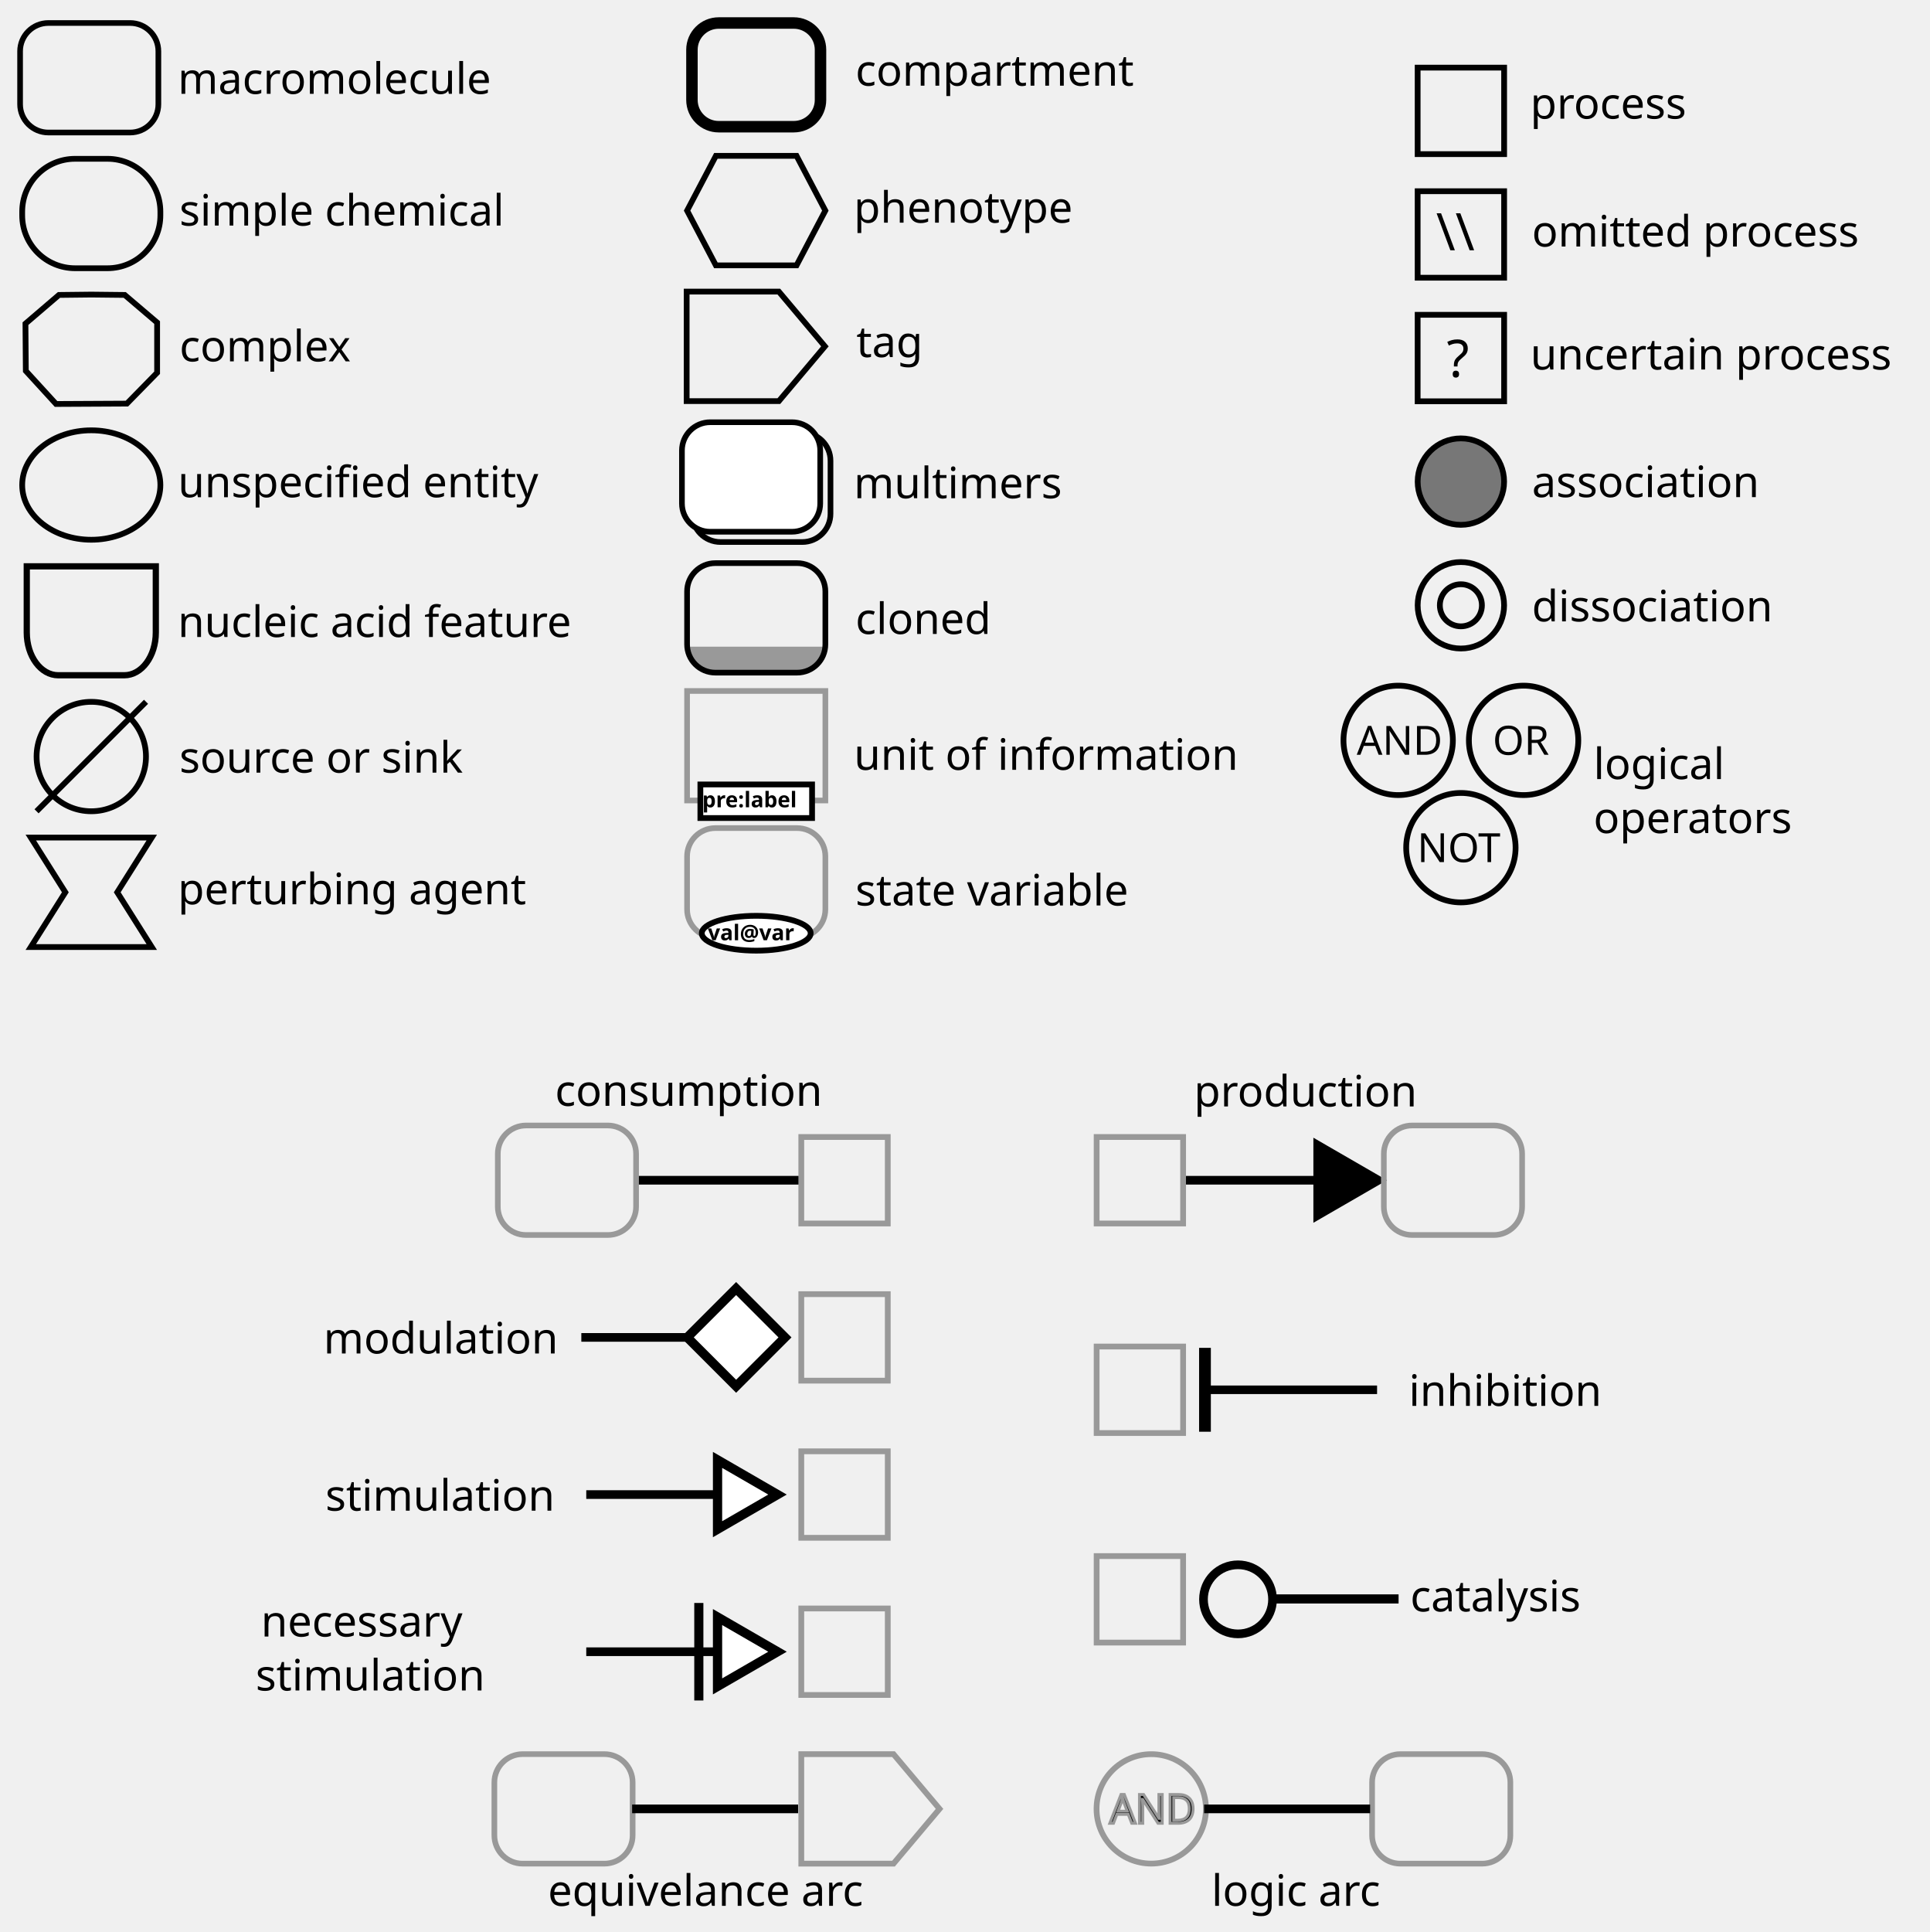
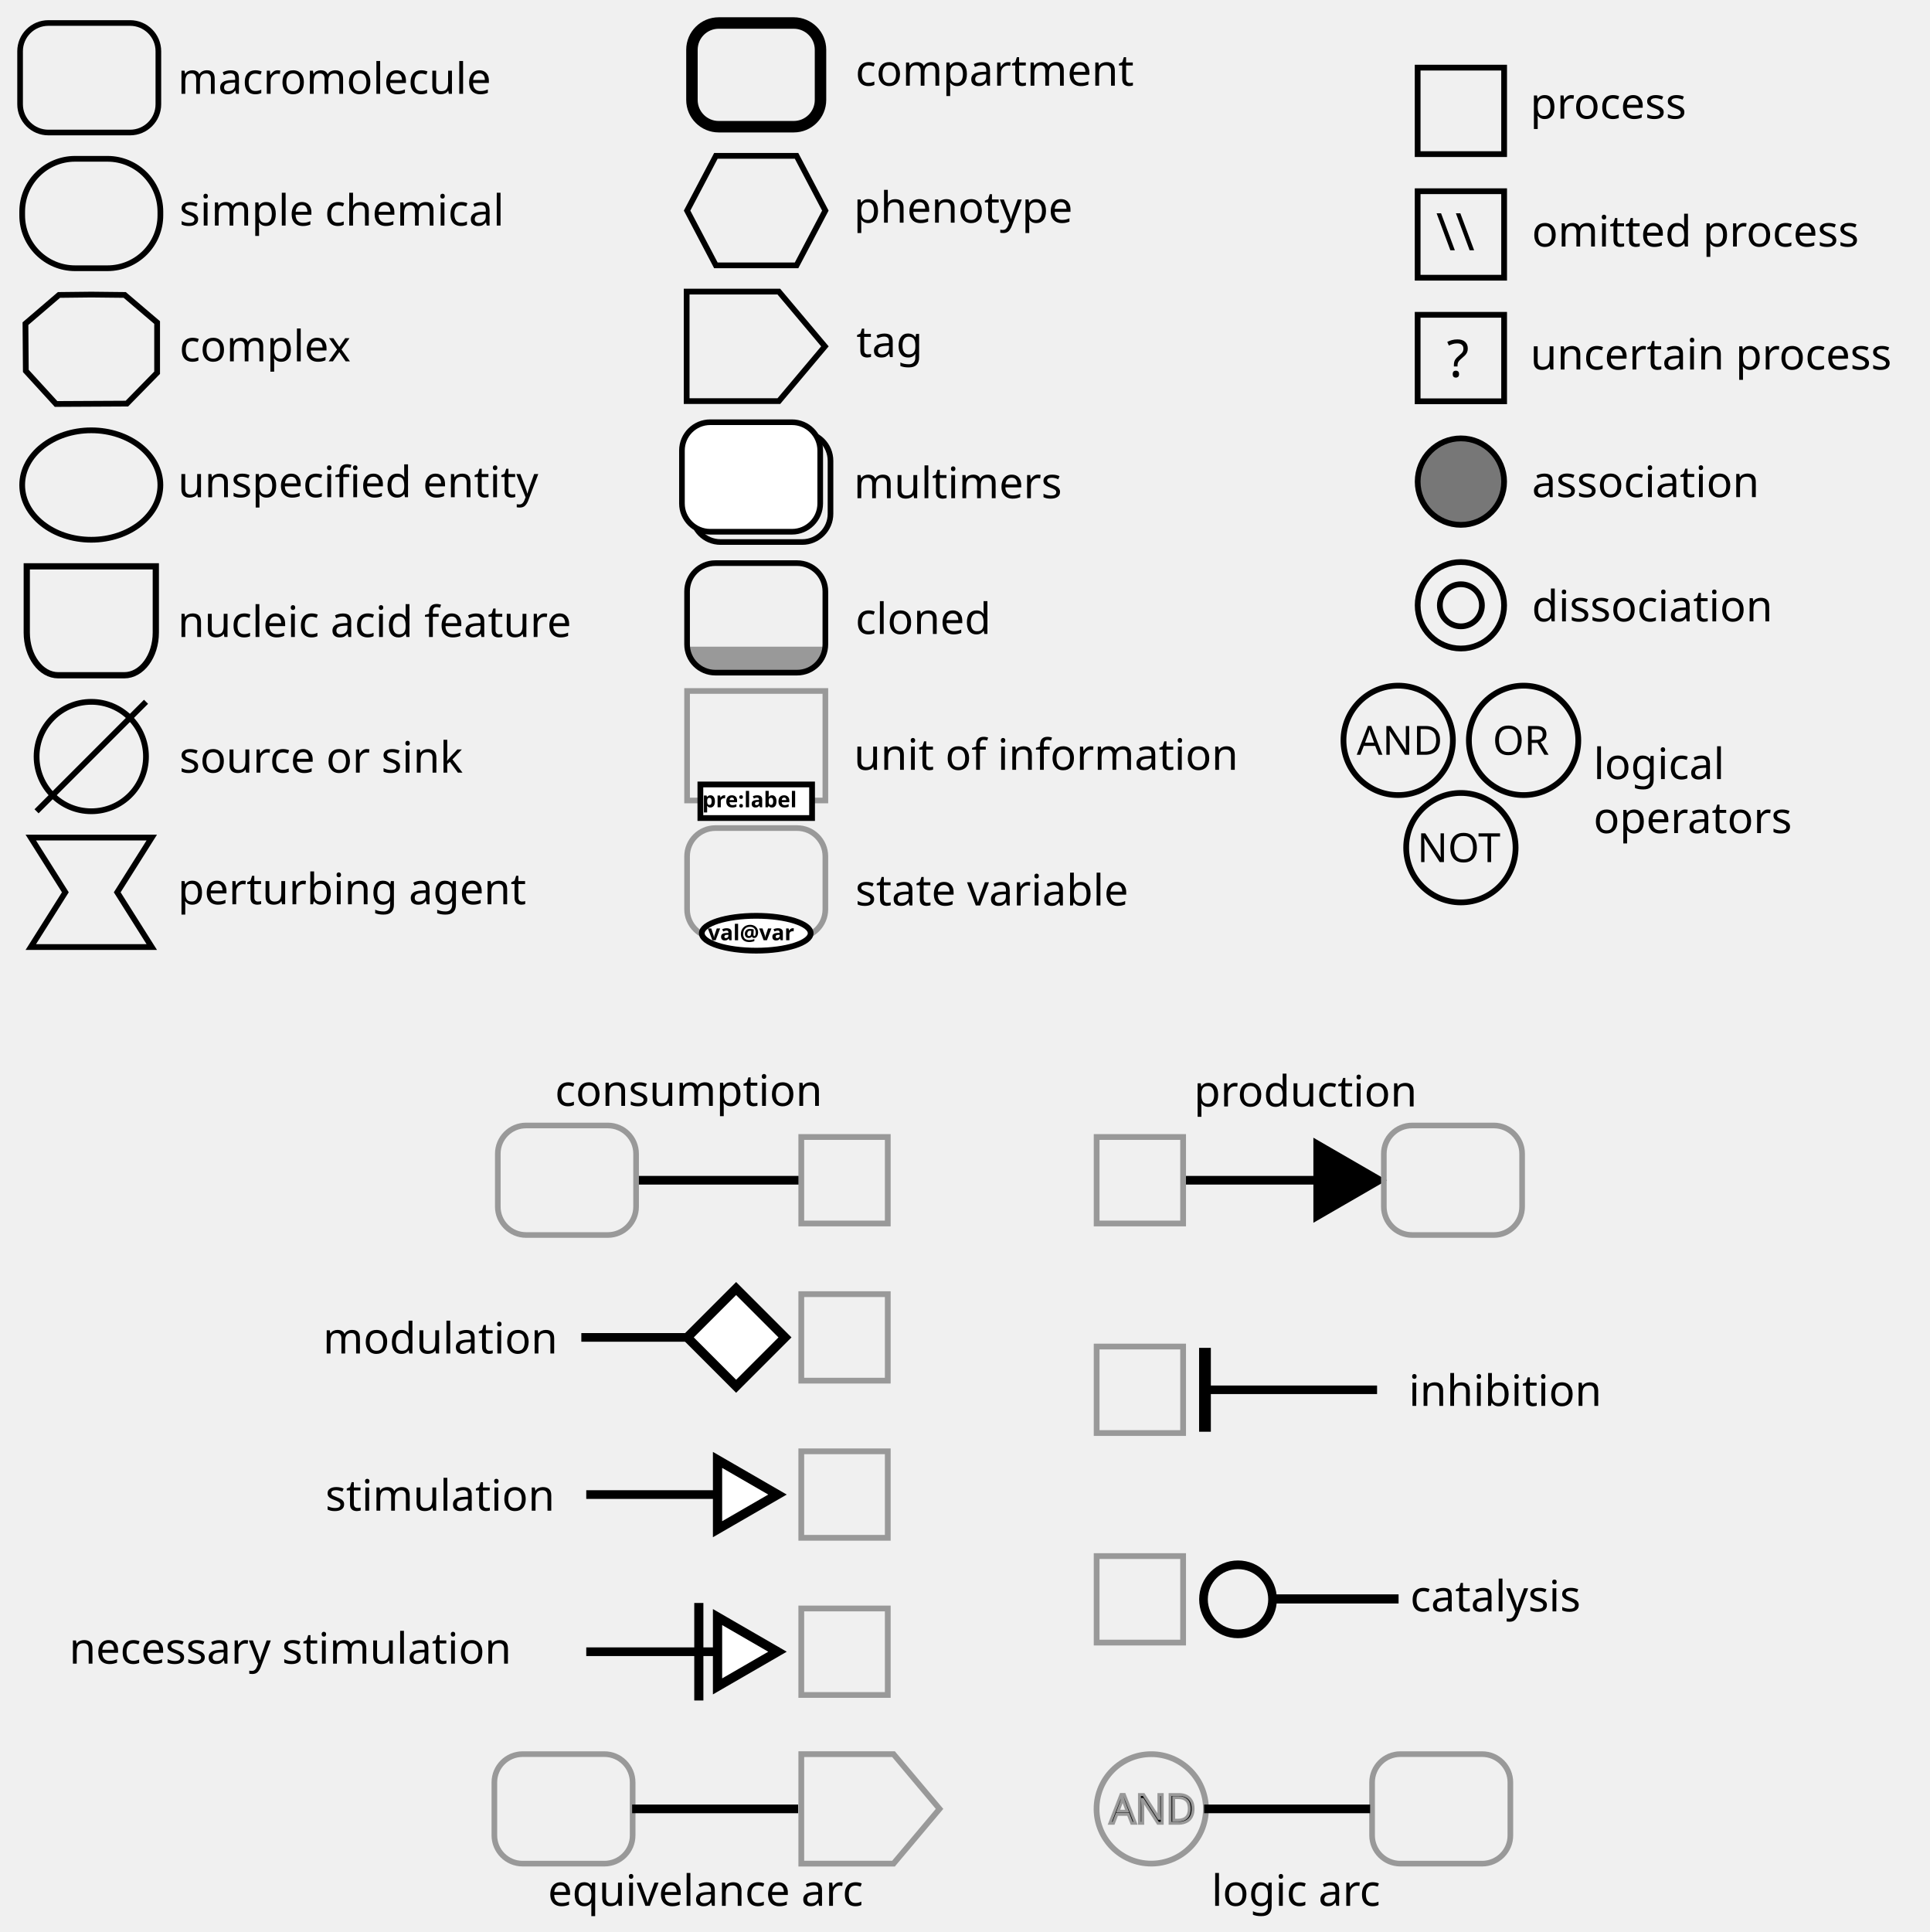
<svg xmlns="http://www.w3.org/2000/svg" width="670.28" height="671.055" id="svg2" version="1.1">
  <defs id="defs4">
    <marker orient="auto" refY="0" refX="0" id="DotL" style="overflow:visible">
      <path id="path4034" d="m -2.5,-1 c 0,2.76 -2.24,5 -5,5 -2.76,0 -5,-2.24 -5,-5 0,-2.76 2.24,-5 5,-5 2.76,0 5,2.24 5,5 z" style="fill-rule:evenodd;stroke:#000000;stroke-width:1pt" transform="matrix(0.8,0,0,0.8,5.92,0.8)" />
    </marker>
    <marker orient="auto" refY="0" refX="0" id="Arrow1Sstart" style="overflow:visible">
      <path id="path3985" d="M 0,0 5,-5 -12.5,0 5,5 0,0 Z" style="fill-rule:evenodd;stroke:#000000;stroke-width:1pt" transform="matrix(0.2,0,0,0.2,1.2,0)" />
    </marker>
    <marker orient="auto" refY="0" refX="0" id="EmptyTriangleOutL" style="overflow:visible">
      <path id="path4133" d="m 5.77,0 -8.65,5 0,-10 8.65,5 z" style="fill:#ffffff;fill-rule:evenodd;stroke:#000000;stroke-width:1pt" transform="matrix(0.8,0,0,0.8,-4.8,0)" />
    </marker>
    <marker orient="auto" refY="0" refX="0" id="TriangleOutL" style="overflow:visible">
      <path id="path4115" d="m 5.77,0 -8.65,5 0,-10 8.65,5 z" style="fill-rule:evenodd;stroke:#000000;stroke-width:1pt" transform="scale(0.8,0.8)" />
    </marker>
    <marker orient="auto" refY="0" refX="0" id="EmptyDiamondL" style="overflow:visible">
      <path id="path4079" d="M 0,-7.071 -7.071,0 0,7.071 7.071,0 0,-7.071 Z" style="fill:#ffffff;fill-rule:evenodd;stroke:#000000;stroke-width:1pt" transform="scale(0.8,0.8)" />
    </marker>
    <marker orient="auto" refY="0" refX="0" id="EmptyDiamondL-1" style="overflow:visible">
      <path id="path4079-7" d="M 0,-7.071 -7.071,0 0,7.071 7.071,0 0,-7.071 Z" style="fill:#ffffff;fill-rule:evenodd;stroke:#000000;stroke-width:1pt" transform="scale(0.8,0.8)" />
    </marker>
    <marker orient="auto" refY="0" refX="0" id="EmptyDiamondL-0" style="overflow:visible">
      <path id="path4079-6" d="M 0,-7.071 -7.071,0 0,7.071 7.071,0 0,-7.071 Z" style="fill:#ffffff;fill-rule:evenodd;stroke:#000000;stroke-width:1pt" transform="scale(0.8,0.8)" />
    </marker>
    <marker orient="auto" refY="0" refX="0" id="TriangleOutL-8" style="overflow:visible">
      <path id="path4115-9" d="m 5.77,0 -8.65,5 0,-10 8.65,5 z" style="fill-rule:evenodd;stroke:#000000;stroke-width:1pt" transform="scale(0.8,0.8)" />
    </marker>
    <marker orient="auto" refY="0" refX="0" id="EmptyTriangleOutL-4" style="overflow:visible">
      <path id="path4133-1" d="m 5.77,0 -8.65,5 0,-10 8.65,5 z" style="fill:#ffffff;fill-rule:evenodd;stroke:#000000;stroke-width:1pt" transform="matrix(0.8,0,0,0.8,-4.8,0)" />
    </marker>
    <marker orient="auto" refY="0" refX="0" id="EmptyTriangleOutL-2" style="overflow:visible">
      <path id="path4133-7" d="m 5.77,0 -8.65,5 0,-10 8.65,5 z" style="fill:#ffffff;fill-rule:evenodd;stroke:#000000;stroke-width:1pt" transform="matrix(0.8,0,0,0.8,-4.8,0)" />
    </marker>
    <marker orient="auto" refY="0" refX="0" id="TriangleOutL-1" style="overflow:visible">
      <path id="path4115-2" d="m 5.77,0 -8.65,5 0,-10 8.65,5 z" style="fill-rule:evenodd;stroke:#000000;stroke-width:1pt" transform="scale(0.8,0.8)" />
    </marker>
    <marker orient="auto" refY="0" refX="0" id="EmptyTriangleOutL-8" style="overflow:visible">
      <path id="path4133-4" d="m 5.77,0 -8.65,5 0,-10 8.65,5 z" style="fill:#ffffff;fill-rule:evenodd;stroke:#000000;stroke-width:1pt" transform="matrix(0.8,0,0,0.8,-4.8,0)" />
    </marker>
    <marker orient="auto" refY="0" refX="0" id="EmptyDiamondL-2" style="overflow:visible">
      <path id="path4079-64" d="M 0,-7.071 -7.071,0 0,7.071 7.071,0 0,-7.071 Z" style="fill:#ffffff;fill-rule:evenodd;stroke:#000000;stroke-width:1pt" transform="scale(0.8,0.8)" />
    </marker>
    <marker orient="auto" refY="0" refX="0" id="marker4217" style="overflow:visible">
      <path id="path4219" d="m 5.77,0 -8.65,5 0,-10 8.65,5 z" style="fill:#ffffff;fill-rule:evenodd;stroke:#000000;stroke-width:1pt" transform="matrix(0.8,0,0,0.8,-4.8,0)" />
    </marker>
  </defs>
  <g id="layer1" transform="translate(0.2001214,-114.8049)">
    <text xml:space="preserve" style="font-style:normal;font-weight:normal;font-size:12.5px;line-height:125%;font-family:sans-serif;letter-spacing:0px;word-spacing:0px;fill:#000000;fill-opacity:1;stroke:none;stroke-width:1px;stroke-linecap:butt;stroke-linejoin:miter;stroke-opacity:1" x="281.429" y="336.648" id="text5854">
      <tspan id="tspan5856" x="281.429" y="336.648" />
    </text>
    <text xml:space="preserve" style="font-style:normal;font-weight:normal;font-size:15px;line-height:125%;font-family:sans-serif;letter-spacing:0px;word-spacing:0px;fill:#000000;fill-opacity:1;stroke:none;stroke-width:1px;stroke-linecap:butt;stroke-linejoin:miter;stroke-opacity:1" x="187.143" y="363.076" id="text6007">
      <tspan id="tspan6009" x="187.143" y="363.076" />
    </text>
    <rect style="fill:none;stroke:#000000;stroke-width:1.961;stroke-miterlimit:4;stroke-dasharray:none;stroke-dashoffset:0;stroke-opacity:1" id="rect2985" width="48.039" height="38.039" x="6.78" y="122.795" ry="9.817" />
    <rect style="fill:none;stroke:#000000;stroke-width:1.992;stroke-miterlimit:4;stroke-dasharray:none;stroke-dashoffset:0;stroke-opacity:1" id="rect2985-0" width="48.008" height="38.008" x="7.51" y="169.965" ry="18.375" />
    <path style="fill:none;stroke:#000000;stroke-width:2;stroke-miterlimit:4;stroke-dasharray:none;stroke-dashoffset:0;stroke-opacity:1" d="m 8.77,243.635 -0.127,-16.416 11.645,-9.97 11.228,-0.126 11.609,0.126 11.263,9.59 -4.7e-4,17.428 -10.505,10.727 -24.61,0.126 z" id="rect2985-8" />
    <ellipse style="fill:none;stroke:#000000;stroke-width:1.992;stroke-miterlimit:4;stroke-dasharray:none;stroke-dashoffset:0;stroke-opacity:1" id="path3890" cx="31.514" cy="283.275" rx="24.004" ry="19.004" />
    <path style="fill:none;stroke:#000000;stroke-width:2.167;stroke-miterlimit:4;stroke-dasharray:none;stroke-dashoffset:0;stroke-opacity:1" d="m 9.098,311.509 0,23.004 c 0,8.213 4.868,14.835 10.937,14.835 l 22.935,0 c 6.068,0 10.961,-6.622 10.961,-14.835 l 0,-23.004 -44.833,0 z" id="path3913" />
    <ellipse ry="19.003" rx="19.003" cy="377.582" cx="31.514" style="fill:none;stroke:#000000;stroke-width:2;stroke-miterlimit:4;stroke-dasharray:none;stroke-dashoffset:0;stroke-opacity:1" id="path3815-1-7" />
    <path style="fill:none;stroke:#000000;stroke-width:2;stroke-linecap:butt;stroke-linejoin:miter;stroke-miterlimit:4;stroke-dasharray:none;stroke-opacity:1" d="M 12.496,396.601 C 50.533,358.564 50.533,358.564 50.533,358.564" id="path3945" />
    <path style="fill:none;stroke:#000000;stroke-width:2;stroke-miterlimit:4;stroke-dashoffset:0;stroke-opacity:1" d="m 10.499,405.72 42.031,0 -12,19.015 12,19.015 -42.031,0 12,-19.015 z" id="rect2985-85" />
    <text xml:space="preserve" style="font-style:normal;font-weight:normal;font-size:15px;line-height:125%;font-family:sans-serif;letter-spacing:0px;word-spacing:0px;fill:#000000;fill-opacity:1;stroke:none;stroke-width:1px;stroke-linecap:butt;stroke-linejoin:miter;stroke-opacity:1" x="61.571" y="147.4" id="text5915">
      <tspan id="tspan5917" x="61.571" y="147.4">macromolecule</tspan>
      <tspan x="61.571" y="166.15" id="tspan5919" />
      <tspan x="61.571" y="184.9" id="tspan5945" />
      <tspan x="61.571" y="203.65" id="tspan5927" />
      <tspan x="61.571" y="222.4" id="tspan5929" />
    </text>
    <text xml:space="preserve" style="font-style:normal;font-weight:normal;font-size:15px;line-height:125%;font-family:sans-serif;letter-spacing:0px;word-spacing:0px;fill:#000000;fill-opacity:1;stroke:none;stroke-width:1px;stroke-linecap:butt;stroke-linejoin:miter;stroke-opacity:1" x="62.121" y="193.158" id="text6104">
      <tspan id="tspan6106" x="62.121" y="193.158">simple chemical</tspan>
      <tspan x="62.121" y="211.908" id="tspan6108" />
      <tspan x="62.121" y="230.658" id="tspan6126" />
    </text>
    <text xml:space="preserve" style="font-style:normal;font-weight:normal;font-size:15px;line-height:125%;font-family:sans-serif;letter-spacing:0px;word-spacing:0px;fill:#000000;fill-opacity:1;stroke:none;stroke-width:1px;stroke-linecap:butt;stroke-linejoin:miter;stroke-opacity:1" x="62.157" y="240.311" id="text6172">
      <tspan id="tspan6174" x="62.157" y="240.311">complex</tspan>
      <tspan x="62.157" y="259.061" id="tspan6176" />
      <tspan x="62.157" y="277.811" id="tspan6190" />
    </text>
    <text xml:space="preserve" style="font-style:normal;font-weight:normal;font-size:15px;line-height:125%;font-family:sans-serif;letter-spacing:0px;word-spacing:0px;fill:#000000;fill-opacity:1;stroke:none;stroke-width:1px;stroke-linecap:butt;stroke-linejoin:miter;stroke-opacity:1" x="61.63" y="287.501" id="text6219">
      <tspan id="tspan6221" x="61.63" y="287.501">unspecified entity</tspan>
      <tspan x="61.63" y="306.251" id="tspan6223" />
      <tspan x="61.63" y="325.001" id="tspan6233" />
    </text>
    <text xml:space="preserve" style="font-style:normal;font-weight:normal;font-size:15px;line-height:125%;font-family:sans-serif;letter-spacing:0px;word-spacing:0px;fill:#000000;fill-opacity:1;stroke:none;stroke-width:1px;stroke-linecap:butt;stroke-linejoin:miter;stroke-opacity:1" x="61.571" y="336.05" id="text6249">
      <tspan id="tspan6251" x="61.571" y="336.05">nucleic acid feature</tspan>
      <tspan x="61.571" y="354.8" id="tspan6253" />
      <tspan x="61.571" y="373.55" id="tspan6259" />
    </text>
    <text xml:space="preserve" style="font-style:normal;font-weight:normal;font-size:15px;line-height:125%;font-family:sans-serif;letter-spacing:0px;word-spacing:0px;fill:#000000;fill-opacity:1;stroke:none;stroke-width:1px;stroke-linecap:butt;stroke-linejoin:miter;stroke-opacity:1" x="62.121" y="383.167" id="text6266">
      <tspan id="tspan6268" x="62.121" y="383.167">source or sink</tspan>
      <tspan x="62.121" y="401.917" id="tspan6270" />
      <tspan x="62.121" y="420.667" id="tspan6272" />
    </text>
    <text xml:space="preserve" style="font-style:normal;font-weight:normal;font-size:15px;line-height:125%;font-family:sans-serif;letter-spacing:0px;word-spacing:0px;fill:#000000;fill-opacity:1;stroke:none;stroke-width:1px;stroke-linecap:butt;stroke-linejoin:miter;stroke-opacity:1" x="61.571" y="428.885" id="text6274">
      <tspan id="tspan6276" x="61.571" y="428.885">perturbing agent</tspan>
    </text>
    <path style="fill:none;stroke:#000000;stroke-width:2;stroke-miterlimit:4;stroke-dashoffset:0;stroke-opacity:1" d="m 238.357,216.096 32.031,0 16,19.015 -16,19.015 -32.031,0 z" id="rect2985-87" />
    <path style="fill:none;stroke:#000000;stroke-width:2;stroke-miterlimit:4;stroke-dashoffset:0;stroke-opacity:1" d="m 248.51,168.943 28.031,0 10,19.015 -10,19.015 -28.031,0 -10,-19.015 z" id="rect2985-3" />
    <rect style="fill:none;stroke:#000000;stroke-width:3.982;stroke-miterlimit:4;stroke-dasharray:none;stroke-dashoffset:0;stroke-opacity:1" id="rect2985-31" width="44.665" height="36.018" x="240.194" y="122.796" ry="9.295" />
    <rect style="fill:none;stroke:#000000;stroke-width:1.961;stroke-miterlimit:4;stroke-dasharray:none;stroke-dashoffset:0;stroke-opacity:1" id="rect2985-9" width="48.039" height="38.039" x="240.292" y="265.031" ry="9.817" />
    <rect style="fill:#ffffff;stroke:#000000;stroke-width:1.961;stroke-miterlimit:4;stroke-dasharray:none;stroke-dashoffset:0;stroke-opacity:1" id="rect2985-5" width="48.039" height="38.039" x="236.72" y="261.46" ry="9.817" />
    <path style="fill:#999999;stroke:#ffffff;stroke-width:0;stroke-miterlimit:4;stroke-dasharray:none;stroke-dashoffset:0;stroke-opacity:1" d="m 238.633,339.418 c 0.724,4.714 4.766,8.305 9.689,8.305 l 28.406,0 c 4.923,0 8.965,-3.59 9.689,-8.305 l -47.785,0 z" id="rect2985-7-5" />
    <rect style="fill:none;stroke:#000000;stroke-width:1.961;stroke-miterlimit:4;stroke-dasharray:none;stroke-dashoffset:0;stroke-opacity:1" id="rect2985-7" width="48.039" height="38.039" x="238.506" y="310.399" ry="9.817" />
    <g id="g4641">
      <rect ry="0" y="354.802" x="238.506" height="38.039" width="48.039" id="rect2985-06" style="fill:none;stroke:#999999;stroke-width:1.961;stroke-miterlimit:4;stroke-dasharray:none;stroke-dashoffset:0;stroke-opacity:1" />
      <g transform="translate(7.6293945e-6,0)" id="g4636">
        <rect style="fill:#ffffff;stroke:#000000;stroke-width:2;stroke-miterlimit:4;stroke-dasharray:none" id="rect5852" width="38.805" height="11.663" x="243.123" y="387.276" ry="0" />
        <text xml:space="preserve" style="font-style:normal;font-weight:normal;font-size:15px;line-height:125%;font-family:sans-serif;letter-spacing:0px;word-spacing:0px;fill:#000000;fill-opacity:1;stroke:none;stroke-width:1px;stroke-linecap:butt;stroke-linejoin:miter;stroke-opacity:1" x="243.775" y="395.202" id="text5858">
          <tspan id="tspan5860" x="243.775" y="395.202" style="font-style:normal;font-variant:normal;font-weight:bold;font-stretch:normal;font-size:7.5px;font-family:sans-serif;-inkscape-font-specification:'sans-serif Bold'">pre:label</tspan>
        </text>
      </g>
    </g>
    <g id="g4653" transform="translate(0,-0.240561)">
      <rect ry="9.817" y="402.67" x="238.506" height="38.039" width="48.039" id="rect2985-06-6" style="fill:none;stroke:#999999;stroke-width:1.961;stroke-miterlimit:4;stroke-dasharray:none;stroke-dashoffset:0;stroke-opacity:1" />
      <g transform="translate(-5.7220459e-6,0)" id="g4648">
        <ellipse style="fill:#ffffff;stroke:#000000;stroke-width:2;stroke-miterlimit:4;stroke-dasharray:none" id="path5877" cx="262.526" cy="439.19" rx="18.91" ry="6.052" />
        <text xml:space="preserve" style="font-style:normal;font-weight:normal;font-size:15px;line-height:125%;font-family:sans-serif;letter-spacing:0px;word-spacing:0px;fill:#000000;fill-opacity:1;stroke:none;stroke-width:1px;stroke-linecap:butt;stroke-linejoin:miter;stroke-opacity:1" x="245.732" y="441.625" id="text5858-9">
          <tspan id="tspan5860-0" x="245.732" y="441.625" style="font-style:normal;font-variant:normal;font-weight:bold;font-stretch:normal;font-size:7.5px;font-family:sans-serif;-inkscape-font-specification:'sans-serif Bold'">val@var</tspan>
        </text>
      </g>
    </g>
    <text xml:space="preserve" style="font-style:normal;font-weight:normal;font-size:15px;line-height:125%;font-family:sans-serif;letter-spacing:0px;word-spacing:0px;fill:#000000;fill-opacity:1;stroke:none;stroke-width:1px;stroke-linecap:butt;stroke-linejoin:miter;stroke-opacity:1" x="297.012" y="144.562" id="text6011">
      <tspan id="tspan6013" x="297.012" y="144.562">compartment</tspan>
      <tspan x="297.012" y="163.312" id="tspan6015" />
      <tspan x="297.012" y="182.062" id="tspan6037" />
    </text>
    <text xml:space="preserve" style="font-style:normal;font-weight:normal;font-size:15px;line-height:125%;font-family:sans-serif;letter-spacing:0px;word-spacing:0px;fill:#000000;fill-opacity:1;stroke:none;stroke-width:1px;stroke-linecap:butt;stroke-linejoin:miter;stroke-opacity:1" x="296.426" y="192.148" id="text6373">
      <tspan id="tspan6375" x="296.426" y="192.148">phenotype</tspan>
      <tspan x="296.426" y="210.898" id="tspan6377" />
      <tspan x="296.426" y="229.648" id="tspan6395" />
    </text>
    <text xml:space="preserve" style="font-style:normal;font-weight:normal;font-size:15px;line-height:125%;font-family:sans-serif;letter-spacing:0px;word-spacing:0px;fill:#000000;fill-opacity:1;stroke:none;stroke-width:1px;stroke-linecap:butt;stroke-linejoin:miter;stroke-opacity:1" x="297.327" y="238.829" id="text6441">
      <tspan id="tspan6443" x="297.327" y="238.829">tag</tspan>
      <tspan x="297.327" y="257.579" id="tspan6445" />
      <tspan x="297.327" y="276.329" id="tspan6459" />
    </text>
    <text xml:space="preserve" style="font-style:normal;font-weight:normal;font-size:15px;line-height:125%;font-family:sans-serif;letter-spacing:0px;word-spacing:0px;fill:#000000;fill-opacity:1;stroke:none;stroke-width:1px;stroke-linecap:butt;stroke-linejoin:miter;stroke-opacity:1" x="296.426" y="287.85" id="text6488">
      <tspan id="tspan6490" x="296.426" y="287.85">multimers</tspan>
      <tspan x="296.426" y="306.6" id="tspan6492" />
      <tspan x="296.426" y="325.35" id="tspan6502" />
    </text>
    <text xml:space="preserve" style="font-style:normal;font-weight:normal;font-size:15px;line-height:125%;font-family:sans-serif;letter-spacing:0px;word-spacing:0px;fill:#000000;fill-opacity:1;stroke:none;stroke-width:1px;stroke-linecap:butt;stroke-linejoin:miter;stroke-opacity:1" x="297.012" y="335.003" id="text6518">
      <tspan id="tspan6520" x="297.012" y="335.003">cloned</tspan>
      <tspan x="297.012" y="353.753" id="tspan6522" />
      <tspan x="297.012" y="372.503" id="tspan6528" />
    </text>
    <text xml:space="preserve" style="font-style:normal;font-weight:normal;font-size:15px;line-height:125%;font-family:sans-serif;letter-spacing:0px;word-spacing:0px;fill:#000000;fill-opacity:1;stroke:none;stroke-width:1px;stroke-linecap:butt;stroke-linejoin:miter;stroke-opacity:1" x="296.484" y="382.193" id="text6535">
      <tspan id="tspan6537" x="296.484" y="382.193">unit of information</tspan>
      <tspan x="296.484" y="400.943" id="tspan6539" />
      <tspan x="296.484" y="419.693" id="tspan6541" />
    </text>
    <text xml:space="preserve" style="font-style:normal;font-weight:normal;font-size:15px;line-height:125%;font-family:sans-serif;letter-spacing:0px;word-spacing:0px;fill:#000000;fill-opacity:1;stroke:none;stroke-width:1px;stroke-linecap:butt;stroke-linejoin:miter;stroke-opacity:1" x="296.975" y="429.31" id="text6543">
      <tspan id="tspan6545" x="296.975" y="429.31">state variable</tspan>
    </text>
    <ellipse ry="19.003" rx="19.003" cy="371.961" cx="529.125" style="fill:none;stroke:#000000;stroke-width:2;stroke-miterlimit:4;stroke-dasharray:none;stroke-dashoffset:0;stroke-opacity:1" id="path3815" />
    <text xml:space="preserve" style="font-style:normal;font-weight:normal;font-size:14px;line-height:125%;font-family:Sans;letter-spacing:0px;word-spacing:0px;fill:#000000;fill-opacity:1;stroke:none" x="518.379" y="376.975" id="text3817">
      <tspan id="tspan3819" x="518.379" y="376.975">OR</tspan>
    </text>
    <ellipse ry="19.003" rx="19.003" cy="371.961" cx="485.553" style="fill:none;stroke:#000000;stroke-width:2;stroke-miterlimit:4;stroke-dasharray:none;stroke-dashoffset:0;stroke-opacity:1" id="path3815-1" />
    <text xml:space="preserve" style="font-style:normal;font-weight:normal;font-size:14px;line-height:125%;font-family:Sans;letter-spacing:0px;word-spacing:0px;fill:#000000;fill-opacity:1;stroke:none" x="471.147" y="376.972" id="text3817-6">
      <tspan id="tspan3819-3" x="471.147" y="376.972">AND</tspan>
    </text>
    <ellipse ry="19.003" rx="19.003" cy="409.235" cx="507.339" style="fill:none;stroke:#000000;stroke-width:2;stroke-miterlimit:4;stroke-dasharray:none;stroke-dashoffset:0;stroke-opacity:1" id="path3815-7" />
    <text xml:space="preserve" style="font-style:normal;font-weight:normal;font-size:14px;line-height:125%;font-family:Sans;letter-spacing:0px;word-spacing:0px;fill:#000000;fill-opacity:1;stroke:none" x="492.17" y="414.249" id="text3817-61">
      <tspan id="tspan3819-7" x="492.17" y="414.249">NOT</tspan>
    </text>
    <rect style="fill:none;stroke:#000000;stroke-width:2;stroke-miterlimit:4;stroke-dasharray:none;stroke-dashoffset:0;stroke-opacity:1" id="rect2985-08" width="30.042" height="30.042" x="492.318" y="138.297" ry="0" />
    <rect style="fill:none;stroke:#000000;stroke-width:2;stroke-miterlimit:4;stroke-dasharray:none;stroke-dashoffset:0;stroke-opacity:1" id="rect2985-08-1" width="30.042" height="30.042" x="492.318" y="224.148" ry="0" />
    <text xml:space="preserve" style="font-style:normal;font-weight:normal;font-size:14px;line-height:125%;font-family:Sans;letter-spacing:0px;word-spacing:0px;fill:#000000;fill-opacity:1;stroke:none" x="502.391" y="245.722" id="text3817-6-2">
      <tspan id="tspan3819-3-4" x="502.391" y="245.722" style="font-size:18px">?</tspan>
    </text>
    <rect style="fill:none;stroke:#000000;stroke-width:2;stroke-miterlimit:4;stroke-dasharray:none;stroke-dashoffset:0;stroke-opacity:1" id="rect2985-08-1-1" width="30.042" height="30.042" x="492.318" y="181.223" ry="0" />
    <text xml:space="preserve" style="font-style:normal;font-weight:normal;font-size:14px;line-height:125%;font-family:Sans;letter-spacing:0px;word-spacing:0px;fill:#000000;fill-opacity:1;stroke:none" x="498.717" y="201.746" id="text3817-6-2-5">
      <tspan id="tspan3819-3-4-7" x="498.717" y="201.746" style="font-size:18px">\\</tspan>
    </text>
    <circle style="fill:#777777;fill-opacity:1;stroke:#000000;stroke-width:2;stroke-miterlimit:4;stroke-dasharray:none;stroke-dashoffset:0;stroke-opacity:1" id="path3815-1-3" cx="507.339" cy="282.087" r="15.012" />
    <circle cy="325.044" cx="507.339" style="fill:none;stroke:#000000;stroke-width:2;stroke-miterlimit:4;stroke-dasharray:none;stroke-dashoffset:0;stroke-opacity:1" id="path3815-1-3-2" r="15.012" />
    <circle cy="325.044" cx="507.339" style="fill:none;stroke:#000000;stroke-width:2;stroke-miterlimit:4;stroke-dasharray:none;stroke-dashoffset:0;stroke-opacity:1" id="path3815-1-3-2-0" r="7.307" />
    <text xml:space="preserve" style="font-style:normal;font-weight:normal;font-size:15px;line-height:125%;font-family:sans-serif;letter-spacing:0px;word-spacing:0px;fill:#000000;fill-opacity:1;stroke:none;stroke-width:1px;stroke-linecap:butt;stroke-linejoin:miter;stroke-opacity:1" x="531.431" y="156.013" id="text6011-6">
      <tspan id="tspan6013-0" x="531.431" y="156.013">process</tspan>
      <tspan x="531.431" y="174.763" id="tspan6015-4" />
      <tspan x="531.431" y="193.513" id="tspan6037-7" />
    </text>
    <text xml:space="preserve" style="font-style:normal;font-weight:normal;font-size:15px;line-height:125%;font-family:sans-serif;letter-spacing:0px;word-spacing:0px;fill:#000000;fill-opacity:1;stroke:none;stroke-width:1px;stroke-linecap:butt;stroke-linejoin:miter;stroke-opacity:1" x="532.01" y="200.433" id="text6373-4">
      <tspan id="tspan6375-0" x="532.01" y="200.433">omitted process</tspan>
      <tspan x="532.01" y="219.183" id="tspan6377-5" />
      <tspan x="532.01" y="237.933" id="tspan6395-0" />
    </text>
    <text xml:space="preserve" style="font-style:normal;font-weight:normal;font-size:15px;line-height:125%;font-family:sans-serif;letter-spacing:0px;word-spacing:0px;fill:#000000;fill-opacity:1;stroke:none;stroke-width:1px;stroke-linecap:butt;stroke-linejoin:miter;stroke-opacity:1" x="531.49" y="243.15" id="text6441-0">
      <tspan id="tspan6443-6" x="531.49" y="243.15">uncertain process</tspan>
      <tspan x="531.49" y="261.9" id="tspan6445-7" />
      <tspan x="531.49" y="280.65" id="tspan6459-0" />
    </text>
    <text xml:space="preserve" style="font-style:normal;font-weight:normal;font-size:15px;line-height:125%;font-family:sans-serif;letter-spacing:0px;word-spacing:0px;fill:#000000;fill-opacity:1;stroke:none;stroke-width:1px;stroke-linecap:butt;stroke-linejoin:miter;stroke-opacity:1" x="532.024" y="287.463" id="text6488-4">
      <tspan id="tspan6490-2" x="532.024" y="287.463">association</tspan>
      <tspan x="532.024" y="306.213" id="tspan6492-2" />
      <tspan x="532.024" y="324.963" id="tspan6502-3" />
    </text>
    <text xml:space="preserve" style="font-style:normal;font-weight:normal;font-size:15px;line-height:125%;font-family:sans-serif;letter-spacing:0px;word-spacing:0px;fill:#000000;fill-opacity:1;stroke:none;stroke-width:1px;stroke-linecap:butt;stroke-linejoin:miter;stroke-opacity:1" x="531.995" y="330.629" id="text6518-8">
      <tspan id="tspan6520-8" x="531.995" y="330.629">dissociation</tspan>
      <tspan x="531.995" y="349.379" id="tspan6522-7" />
      <tspan x="531.995" y="368.129" id="tspan6528-4" />
    </text>
    <text xml:space="preserve" style="font-style:normal;font-weight:normal;font-size:15px;line-height:125%;font-family:sans-serif;letter-spacing:0px;word-spacing:0px;fill:#000000;fill-opacity:1;stroke:none;stroke-width:1px;stroke-linecap:butt;stroke-linejoin:miter;stroke-opacity:1" x="553.416" y="385.412" id="text6535-2">
      <tspan id="tspan6537-0" x="553.416" y="385.412">logical</tspan>
      <tspan x="553.416" y="404.162" id="tspan6877">operators</tspan>
      <tspan x="553.416" y="422.912" id="tspan6539-4" />
      <tspan x="553.416" y="441.662" id="tspan6541-1" />
    </text>
-     <g id="g4582" transform="translate(149.2256,-95.71429)">
-       <path id="path3787-4" d="m 71.737,620.461 57.675,0" style="fill:none;stroke:#000000;stroke-width:3.01;stroke-linecap:butt;stroke-linejoin:miter;stroke-miterlimit:4;stroke-dasharray:none;stroke-opacity:1;marker-start:none;marker-end:none" />
-       <rect ry="9.817" y="601.441" x="23.523" height="38.039" width="48.039" id="rect2985-5-0" style="fill:none;stroke:#999999;stroke-width:1.961;stroke-miterlimit:4;stroke-dasharray:none;stroke-dashoffset:0;stroke-opacity:1" />
-       <rect ry="0" y="605.44" x="128.958" height="30.042" width="30.042" id="rect2985-08-2" style="fill:none;stroke:#999999;stroke-width:2;stroke-miterlimit:4;stroke-dasharray:none;stroke-dashoffset:0;stroke-opacity:1" />
-       <path id="path3787-1-8" d="m 54.253,729.637 66.99,0" style="fill:none;stroke:#000000;stroke-width:3.01;stroke-linecap:butt;stroke-linejoin:miter;stroke-miterlimit:4;stroke-dasharray:none;stroke-opacity:1;marker-start:none;marker-end:url(#EmptyTriangleOutL-8)" />
-       <rect ry="0" y="714.615" x="128.958" height="30.042" width="30.042" id="rect2985-08-0" style="fill:none;stroke:#999999;stroke-width:2;stroke-miterlimit:4;stroke-dasharray:none;stroke-dashoffset:0;stroke-opacity:1" />
-       <path id="path3787-4-3" d="m 336.469,765.886 -42.968,0" style="fill:none;stroke:#000000;stroke-width:3.17;stroke-linecap:butt;stroke-linejoin:miter;stroke-miterlimit:4;stroke-dasharray:none;stroke-opacity:1;marker-start:none;marker-end:none" />
-       <circle r="11.996" transform="scale(-1,1)" id="path5879" style="fill:none;stroke:#000000;stroke-width:3.008;stroke-miterlimit:4;stroke-dasharray:none;stroke-dashoffset:0;stroke-opacity:1" cx="-280.683" cy="766.028" />
-       <rect ry="0" y="751.007" x="231.567" height="30.042" width="30.042" id="rect2985-08-6" style="fill:none;stroke:#999999;stroke-width:2;stroke-miterlimit:4;stroke-dasharray:none;stroke-dashoffset:0;stroke-opacity:1" />
-       <path id="path3787" d="m 52.54,675.049 53.776,0" style="fill:none;stroke:#000000;stroke-width:3;stroke-linecap:butt;stroke-linejoin:miter;stroke-miterlimit:4;stroke-dasharray:none;stroke-opacity:1;marker-start:none;marker-end:url(#EmptyDiamondL-2)" />
-       <rect ry="0" y="660.028" x="128.958" height="30.042" width="30.042" id="rect2985-08-9" style="fill:none;stroke:#999999;stroke-width:2;stroke-miterlimit:4;stroke-dasharray:none;stroke-dashoffset:0;stroke-opacity:1" />
-       <path id="path3787-4-8" d="m 328.993,693.245 -59.917,0" style="fill:none;stroke:#000000;stroke-width:2.967;stroke-linecap:butt;stroke-linejoin:miter;stroke-miterlimit:4;stroke-dasharray:none;stroke-opacity:1;marker-start:none;marker-end:none" />
-       <path id="path3787-4-8-1" d="m 269.204,678.68 0,29.13" style="fill:none;stroke:#000000;stroke-width:4.086;stroke-linecap:butt;stroke-linejoin:miter;stroke-miterlimit:4;stroke-dasharray:none;stroke-opacity:1;marker-start:none;marker-end:none" />
-       <rect ry="0" y="678.223" x="231.567" height="30.042" width="30.042" id="rect2985-08-8" style="fill:none;stroke:#999999;stroke-width:2;stroke-miterlimit:4;stroke-dasharray:none;stroke-dashoffset:0;stroke-opacity:1" />
-       <path id="path3787-1-8-2" d="m 54.253,784.224 66.99,0" style="fill:none;stroke:#000000;stroke-width:3.01;stroke-linecap:butt;stroke-linejoin:miter;stroke-miterlimit:4;stroke-dasharray:none;stroke-opacity:1;marker-start:none;marker-end:url(#EmptyTriangleOutL-8)" />
-       <path id="path3787-4-8-1-7" d="m 93.361,767.289 0,33.87" style="fill:none;stroke:#000000;stroke-width:3.17;stroke-linecap:butt;stroke-linejoin:miter;stroke-miterlimit:4;stroke-dasharray:none;stroke-opacity:1;marker-start:none;marker-end:none" />
-       <rect ry="0" y="769.203" x="128.958" height="30.042" width="30.042" id="rect2985-08-28" style="fill:none;stroke:#999999;stroke-width:2;stroke-miterlimit:4;stroke-dasharray:none;stroke-dashoffset:0;stroke-opacity:1" />
-       <path id="path3787-1" d="m 261.605,620.461 53.776,0" style="fill:none;stroke:#000000;stroke-width:3;stroke-linecap:butt;stroke-linejoin:miter;stroke-miterlimit:4;stroke-dasharray:none;stroke-opacity:1;marker-start:none;marker-end:url(#TriangleOutL-1)" />
-       <rect ry="9.817" y="601.441" x="331.345" height="38.039" width="48.039" id="rect2985-5-1" style="fill:none;stroke:#999999;stroke-width:1.961;stroke-miterlimit:4;stroke-dasharray:none;stroke-dashoffset:0;stroke-opacity:1" />
-       <rect ry="0" y="605.44" x="231.567" height="30.042" width="30.042" id="rect2985-08-2-7" style="fill:none;stroke:#999999;stroke-width:2;stroke-miterlimit:4;stroke-dasharray:none;stroke-dashoffset:0;stroke-opacity:1" />
-       <ellipse id="path3815-1-6" style="fill:none;stroke:#999999;stroke-width:2;stroke-miterlimit:4;stroke-dasharray:none;stroke-dashoffset:0;stroke-opacity:1" cx="250.54" cy="838.812" rx="19.003" ry="19.003" />
-       <text id="text3817-6-8" y="843.823" x="236.133" style="font-style:normal;font-weight:normal;font-size:14px;line-height:125%;font-family:Sans;letter-spacing:0px;word-spacing:0px;fill:#000000;fill-opacity:1;stroke:#999999" xml:space="preserve">
-         <tspan y="843.823" x="236.133" id="tspan3819-3-6">AND</tspan>
-       </text>
-       <rect ry="9.817" y="819.792" x="327.264" height="38.039" width="48.039" id="rect2985-1" style="fill:none;stroke:#999999;stroke-width:1.961;stroke-miterlimit:4;stroke-dasharray:none;stroke-dashoffset:0;stroke-opacity:1" />
-       <path id="path3787-4-1" d="m 268.908,838.812 57.675,0" style="fill:none;stroke:#000000;stroke-width:3.01;stroke-linecap:butt;stroke-linejoin:miter;stroke-miterlimit:4;stroke-dasharray:none;stroke-opacity:1;marker-start:none;marker-end:none" />
-       <rect ry="9.817" y="819.792" x="22.327" height="38.039" width="48.039" id="rect2985-88" style="fill:none;stroke:#999999;stroke-width:1.961;stroke-miterlimit:4;stroke-dasharray:none;stroke-dashoffset:0;stroke-opacity:1" />
-       <path id="rect2985-87-9" d="m 128.958,819.797 32.031,0 16,19.015 -16,19.015 -32.031,0 z" style="fill:none;stroke:#999999;stroke-width:2;stroke-miterlimit:4;stroke-dashoffset:0;stroke-opacity:1" />
-       <path id="path3787-4-17" d="m 70.187,838.812 57.675,0" style="fill:none;stroke:#000000;stroke-width:3.01;stroke-linecap:butt;stroke-linejoin:miter;stroke-miterlimit:4;stroke-dasharray:none;stroke-opacity:1;marker-start:none;marker-end:none" />
-       <text id="text4397" y="594.623" x="43.4" style="font-style:normal;font-weight:normal;font-size:15px;line-height:125%;font-family:sans-serif;letter-spacing:0px;word-spacing:0px;fill:#000000;fill-opacity:1;stroke:none;stroke-width:1px;stroke-linecap:butt;stroke-linejoin:miter;stroke-opacity:1" xml:space="preserve">
-         <tspan y="594.623" x="43.4" id="tspan4399">consumption</tspan>
-       </text>
-       <text id="text4401" y="594.832" x="265.373" style="font-style:normal;font-weight:normal;font-size:15px;line-height:125%;font-family:sans-serif;letter-spacing:0px;word-spacing:0px;fill:#000000;fill-opacity:1;stroke:none;stroke-width:1px;stroke-linecap:butt;stroke-linejoin:miter;stroke-opacity:1" xml:space="preserve">
-         <tspan y="594.832" x="265.373" id="tspan4403">production</tspan>
-       </text>
-       <text id="text4405" y="680.633" x="-37.026" style="font-style:normal;font-weight:normal;font-size:15px;line-height:125%;font-family:sans-serif;letter-spacing:0px;word-spacing:0px;fill:#000000;fill-opacity:1;stroke:none;stroke-width:1px;stroke-linecap:butt;stroke-linejoin:miter;stroke-opacity:1" xml:space="preserve">
-         <tspan y="680.633" x="-37.026" id="tspan4407">modulation</tspan>
-       </text>
-       <text id="text4409" y="735.221" x="-36.381" style="font-style:normal;font-weight:normal;font-size:15px;line-height:125%;font-family:sans-serif;letter-spacing:0px;word-spacing:0px;fill:#000000;fill-opacity:1;stroke:none;stroke-width:1px;stroke-linecap:butt;stroke-linejoin:miter;stroke-opacity:1" xml:space="preserve">
-         <tspan y="735.221" x="-36.381" id="tspan4411">stimulation</tspan>
-       </text>
-       <text id="text4413" y="778.94" x="46.353" style="font-style:normal;font-weight:normal;font-size:15px;line-height:125%;font-family:sans-serif;letter-spacing:0px;word-spacing:0px;fill:#000000;fill-opacity:1;stroke:none;stroke-width:1px;stroke-linecap:butt;stroke-linejoin:miter;stroke-opacity:1" xml:space="preserve">
-         <tspan style="text-align:end;text-anchor:end" y="778.94" x="46.353" id="tspan4415">necessary</tspan>
-         <tspan style="text-align:end;text-anchor:end" id="tspan4433" y="797.69" x="46.353">stimulation</tspan>
-       </text>
-       <text id="text4417" y="698.829" x="340.01" style="font-style:normal;font-weight:normal;font-size:15px;line-height:125%;font-family:sans-serif;letter-spacing:0px;word-spacing:0px;fill:#000000;fill-opacity:1;stroke:none;stroke-width:1px;stroke-linecap:butt;stroke-linejoin:miter;stroke-opacity:1" xml:space="preserve">
-         <tspan y="698.829" x="340.01" id="tspan4419">inhibition</tspan>
-       </text>
-       <text id="text4421" y="770.218" x="340.522" style="font-style:normal;font-weight:normal;font-size:15px;line-height:125%;font-family:sans-serif;letter-spacing:0px;word-spacing:0px;fill:#000000;fill-opacity:1;stroke:none;stroke-width:1px;stroke-linecap:butt;stroke-linejoin:miter;stroke-opacity:1" xml:space="preserve">
-         <tspan y="770.218" x="340.522" id="tspan4423">catalysis</tspan>
-       </text>
-       <text id="text4425" y="872.476" x="40.931" style="font-style:normal;font-weight:normal;font-size:15px;line-height:125%;font-family:sans-serif;letter-spacing:0px;word-spacing:0px;fill:#000000;fill-opacity:1;stroke:none;stroke-width:1px;stroke-linecap:butt;stroke-linejoin:miter;stroke-opacity:1" xml:space="preserve">
-         <tspan y="872.476" x="40.931" id="tspan4427">equivelance arc</tspan>
-       </text>
-       <text id="text4429" y="872.476" x="271.47" style="font-style:normal;font-weight:normal;font-size:15px;line-height:125%;font-family:sans-serif;letter-spacing:0px;word-spacing:0px;fill:#000000;fill-opacity:1;stroke:none;stroke-width:1px;stroke-linecap:butt;stroke-linejoin:miter;stroke-opacity:1" xml:space="preserve">
-         <tspan y="872.476" x="271.47" id="tspan4431">logic arc</tspan>
-       </text>
-     </g>
+     <path style="fill:none;stroke:#000000;stroke-width:3.01;stroke-linecap:butt;stroke-linejoin:miter;stroke-miterlimit:4;stroke-dasharray:none;stroke-opacity:1;marker-start:none;marker-end:none" d="m 220.962,524.747 57.675,0" id="path3787-4" />
+     <rect style="fill:none;stroke:#999999;stroke-width:1.961;stroke-miterlimit:4;stroke-dasharray:none;stroke-dashoffset:0;stroke-opacity:1" id="rect2985-5-0" width="48.039" height="38.039" x="172.749" y="505.727" ry="9.817" />
+     <rect style="fill:none;stroke:#999999;stroke-width:2;stroke-miterlimit:4;stroke-dasharray:none;stroke-dashoffset:0;stroke-opacity:1" id="rect2985-08-2" width="30.042" height="30.042" x="278.184" y="509.725" ry="0" />
+     <path style="fill:none;stroke:#000000;stroke-width:3.01;stroke-linecap:butt;stroke-linejoin:miter;stroke-miterlimit:4;stroke-dasharray:none;stroke-opacity:1;marker-start:none;marker-end:url(#EmptyTriangleOutL-8)" d="m 203.478,633.922 66.99,0" id="path3787-1-8" />
+     <rect style="fill:none;stroke:#999999;stroke-width:2;stroke-miterlimit:4;stroke-dasharray:none;stroke-dashoffset:0;stroke-opacity:1" id="rect2985-08-0" width="30.042" height="30.042" x="278.184" y="618.901" ry="0" />
+     <path style="fill:none;stroke:#000000;stroke-width:3.17;stroke-linecap:butt;stroke-linejoin:miter;stroke-miterlimit:4;stroke-dasharray:none;stroke-opacity:1;marker-start:none;marker-end:none" d="m 485.694,670.171 -42.968,0" id="path3787-4-3" />
+     <circle cy="670.314" cx="-429.909" style="fill:none;stroke:#000000;stroke-width:3.008;stroke-miterlimit:4;stroke-dasharray:none;stroke-dashoffset:0;stroke-opacity:1" id="path5879" transform="scale(-1,1)" r="11.996" />
+     <rect style="fill:none;stroke:#999999;stroke-width:2;stroke-miterlimit:4;stroke-dasharray:none;stroke-dashoffset:0;stroke-opacity:1" id="rect2985-08-6" width="30.042" height="30.042" x="380.793" y="655.293" ry="0" />
+     <path style="fill:none;stroke:#000000;stroke-width:3;stroke-linecap:butt;stroke-linejoin:miter;stroke-miterlimit:4;stroke-dasharray:none;stroke-opacity:1;marker-start:none;marker-end:url(#EmptyDiamondL-2)" d="m 201.766,579.334 53.776,0" id="path3787" />
+     <rect style="fill:none;stroke:#999999;stroke-width:2;stroke-miterlimit:4;stroke-dasharray:none;stroke-dashoffset:0;stroke-opacity:1" id="rect2985-08-9" width="30.042" height="30.042" x="278.184" y="564.313" ry="0" />
+     <path style="fill:none;stroke:#000000;stroke-width:2.967;stroke-linecap:butt;stroke-linejoin:miter;stroke-miterlimit:4;stroke-dasharray:none;stroke-opacity:1;marker-start:none;marker-end:none" d="m 478.219,597.53 -59.917,0" id="path3787-4-8" />
+     <path style="fill:none;stroke:#000000;stroke-width:4.086;stroke-linecap:butt;stroke-linejoin:miter;stroke-miterlimit:4;stroke-dasharray:none;stroke-opacity:1;marker-start:none;marker-end:none" d="m 418.429,582.965 0,29.13" id="path3787-4-8-1" />
+     <rect style="fill:none;stroke:#999999;stroke-width:2;stroke-miterlimit:4;stroke-dasharray:none;stroke-dashoffset:0;stroke-opacity:1" id="rect2985-08-8" width="30.042" height="30.042" x="380.793" y="582.509" ry="0" />
+     <path style="fill:none;stroke:#000000;stroke-width:3.01;stroke-linecap:butt;stroke-linejoin:miter;stroke-miterlimit:4;stroke-dasharray:none;stroke-opacity:1;marker-start:none;marker-end:url(#EmptyTriangleOutL-8)" d="m 203.478,688.51 66.99,0" id="path3787-1-8-2" />
+     <path style="fill:none;stroke:#000000;stroke-width:3.17;stroke-linecap:butt;stroke-linejoin:miter;stroke-miterlimit:4;stroke-dasharray:none;stroke-opacity:1;marker-start:none;marker-end:none" d="m 242.586,671.575 0,33.87" id="path3787-4-8-1-7" />
+     <rect style="fill:none;stroke:#999999;stroke-width:2;stroke-miterlimit:4;stroke-dasharray:none;stroke-dashoffset:0;stroke-opacity:1" id="rect2985-08-28" width="30.042" height="30.042" x="278.184" y="673.489" ry="0" />
+     <path style="fill:none;stroke:#000000;stroke-width:3;stroke-linecap:butt;stroke-linejoin:miter;stroke-miterlimit:4;stroke-dasharray:none;stroke-opacity:1;marker-start:none;marker-end:url(#TriangleOutL-1)" d="m 410.831,524.747 53.776,0" id="path3787-1" />
+     <rect style="fill:none;stroke:#999999;stroke-width:1.961;stroke-miterlimit:4;stroke-dasharray:none;stroke-dashoffset:0;stroke-opacity:1" id="rect2985-5-1" width="48.039" height="38.039" x="480.571" y="505.727" ry="9.817" />
+     <rect style="fill:none;stroke:#999999;stroke-width:2;stroke-miterlimit:4;stroke-dasharray:none;stroke-dashoffset:0;stroke-opacity:1" id="rect2985-08-2-7" width="30.042" height="30.042" x="380.793" y="509.725" ry="0" />
+     <ellipse ry="19.003" rx="19.003" cy="743.098" cx="399.765" style="fill:none;stroke:#999999;stroke-width:2;stroke-miterlimit:4;stroke-dasharray:none;stroke-dashoffset:0;stroke-opacity:1" id="path3815-1-6" />
+     <text xml:space="preserve" style="font-style:normal;font-weight:normal;font-size:14px;line-height:125%;font-family:Sans;letter-spacing:0px;word-spacing:0px;fill:#000000;fill-opacity:1;stroke:#999999" x="385.358" y="748.109" id="text3817-6-8">
+       <tspan id="tspan3819-3-6" x="385.358" y="748.109">AND</tspan>
+     </text>
+     <rect style="fill:none;stroke:#999999;stroke-width:1.961;stroke-miterlimit:4;stroke-dasharray:none;stroke-dashoffset:0;stroke-opacity:1" id="rect2985-1" width="48.039" height="38.039" x="476.49" y="724.078" ry="9.817" />
+     <path style="fill:none;stroke:#000000;stroke-width:3.01;stroke-linecap:butt;stroke-linejoin:miter;stroke-miterlimit:4;stroke-dasharray:none;stroke-opacity:1;marker-start:none;marker-end:none" d="m 418.134,743.098 57.675,0" id="path3787-4-1" />
+     <rect style="fill:none;stroke:#999999;stroke-width:1.961;stroke-miterlimit:4;stroke-dasharray:none;stroke-dashoffset:0;stroke-opacity:1" id="rect2985-88" width="48.039" height="38.039" x="171.553" y="724.078" ry="9.817" />
+     <path style="fill:none;stroke:#999999;stroke-width:2;stroke-miterlimit:4;stroke-dashoffset:0;stroke-opacity:1" d="m 278.184,724.082 32.031,0 16,19.015 -16,19.015 -32.031,0 z" id="rect2985-87-9" />
+     <path style="fill:none;stroke:#000000;stroke-width:3.01;stroke-linecap:butt;stroke-linejoin:miter;stroke-miterlimit:4;stroke-dasharray:none;stroke-opacity:1;marker-start:none;marker-end:none" d="m 219.413,743.098 57.675,0" id="path3787-4-17" />
+     <text xml:space="preserve" style="font-style:normal;font-weight:normal;font-size:15px;line-height:125%;font-family:sans-serif;letter-spacing:0px;word-spacing:0px;fill:#000000;fill-opacity:1;stroke:none;stroke-width:1px;stroke-linecap:butt;stroke-linejoin:miter;stroke-opacity:1" x="192.626" y="498.909" id="text4397">
+       <tspan id="tspan4399" x="192.626" y="498.909">consumption</tspan>
+     </text>
+     <text xml:space="preserve" style="font-style:normal;font-weight:normal;font-size:15px;line-height:125%;font-family:sans-serif;letter-spacing:0px;word-spacing:0px;fill:#000000;fill-opacity:1;stroke:none;stroke-width:1px;stroke-linecap:butt;stroke-linejoin:miter;stroke-opacity:1" x="414.599" y="499.118" id="text4401">
+       <tspan id="tspan4403" x="414.599" y="499.118">production</tspan>
+     </text>
+     <text xml:space="preserve" style="font-style:normal;font-weight:normal;font-size:15px;line-height:125%;font-family:sans-serif;letter-spacing:0px;word-spacing:0px;fill:#000000;fill-opacity:1;stroke:none;stroke-width:1px;stroke-linecap:butt;stroke-linejoin:miter;stroke-opacity:1" x="112.024" y="584.919" id="text4405">
+       <tspan id="tspan4407" x="112.024" y="584.919">modulation</tspan>
+     </text>
+     <text xml:space="preserve" style="font-style:normal;font-weight:normal;font-size:15px;line-height:125%;font-family:sans-serif;letter-spacing:0px;word-spacing:0px;fill:#000000;fill-opacity:1;stroke:none;stroke-width:1px;stroke-linecap:butt;stroke-linejoin:miter;stroke-opacity:1" x="112.844" y="639.507" id="text4409">
+       <tspan id="tspan4411" x="112.844" y="639.507">stimulation</tspan>
+     </text>
+     <text xml:space="preserve" style="font-style:normal;font-weight:normal;font-size:15px;line-height:125%;font-family:sans-serif;letter-spacing:0px;word-spacing:0px;fill:#000000;fill-opacity:1;stroke:none;stroke-width:1px;stroke-linecap:butt;stroke-linejoin:miter;stroke-opacity:1" x="196.956" y="692.648" id="text4413">
+       <tspan x="196.956" y="692.648" id="tspan4433" style="text-align:end;text-anchor:end">necessary stimulation</tspan>
+     </text>
+     <text xml:space="preserve" style="font-style:normal;font-weight:normal;font-size:15px;line-height:125%;font-family:sans-serif;letter-spacing:0px;word-spacing:0px;fill:#000000;fill-opacity:1;stroke:none;stroke-width:1px;stroke-linecap:butt;stroke-linejoin:miter;stroke-opacity:1" x="489.235" y="603.115" id="text4417">
+       <tspan id="tspan4419" x="489.235" y="603.115">inhibition</tspan>
+     </text>
+     <text xml:space="preserve" style="font-style:normal;font-weight:normal;font-size:15px;line-height:125%;font-family:sans-serif;letter-spacing:0px;word-spacing:0px;fill:#000000;fill-opacity:1;stroke:none;stroke-width:1px;stroke-linecap:butt;stroke-linejoin:miter;stroke-opacity:1" x="489.748" y="674.504" id="text4421">
+       <tspan id="tspan4423" x="489.748" y="674.504">catalysis</tspan>
+     </text>
+     <text xml:space="preserve" style="font-style:normal;font-weight:normal;font-size:15px;line-height:125%;font-family:sans-serif;letter-spacing:0px;word-spacing:0px;fill:#000000;fill-opacity:1;stroke:none;stroke-width:1px;stroke-linecap:butt;stroke-linejoin:miter;stroke-opacity:1" x="190.156" y="776.762" id="text4425">
+       <tspan id="tspan4427" x="190.156" y="776.762">equivelance arc</tspan>
+     </text>
+     <text xml:space="preserve" style="font-style:normal;font-weight:normal;font-size:15px;line-height:125%;font-family:sans-serif;letter-spacing:0px;word-spacing:0px;fill:#000000;fill-opacity:1;stroke:none;stroke-width:1px;stroke-linecap:butt;stroke-linejoin:miter;stroke-opacity:1" x="420.695" y="776.762" id="text4429">
+       <tspan id="tspan4431" x="420.695" y="776.762">logic arc</tspan>
+     </text>
  </g>
</svg>
